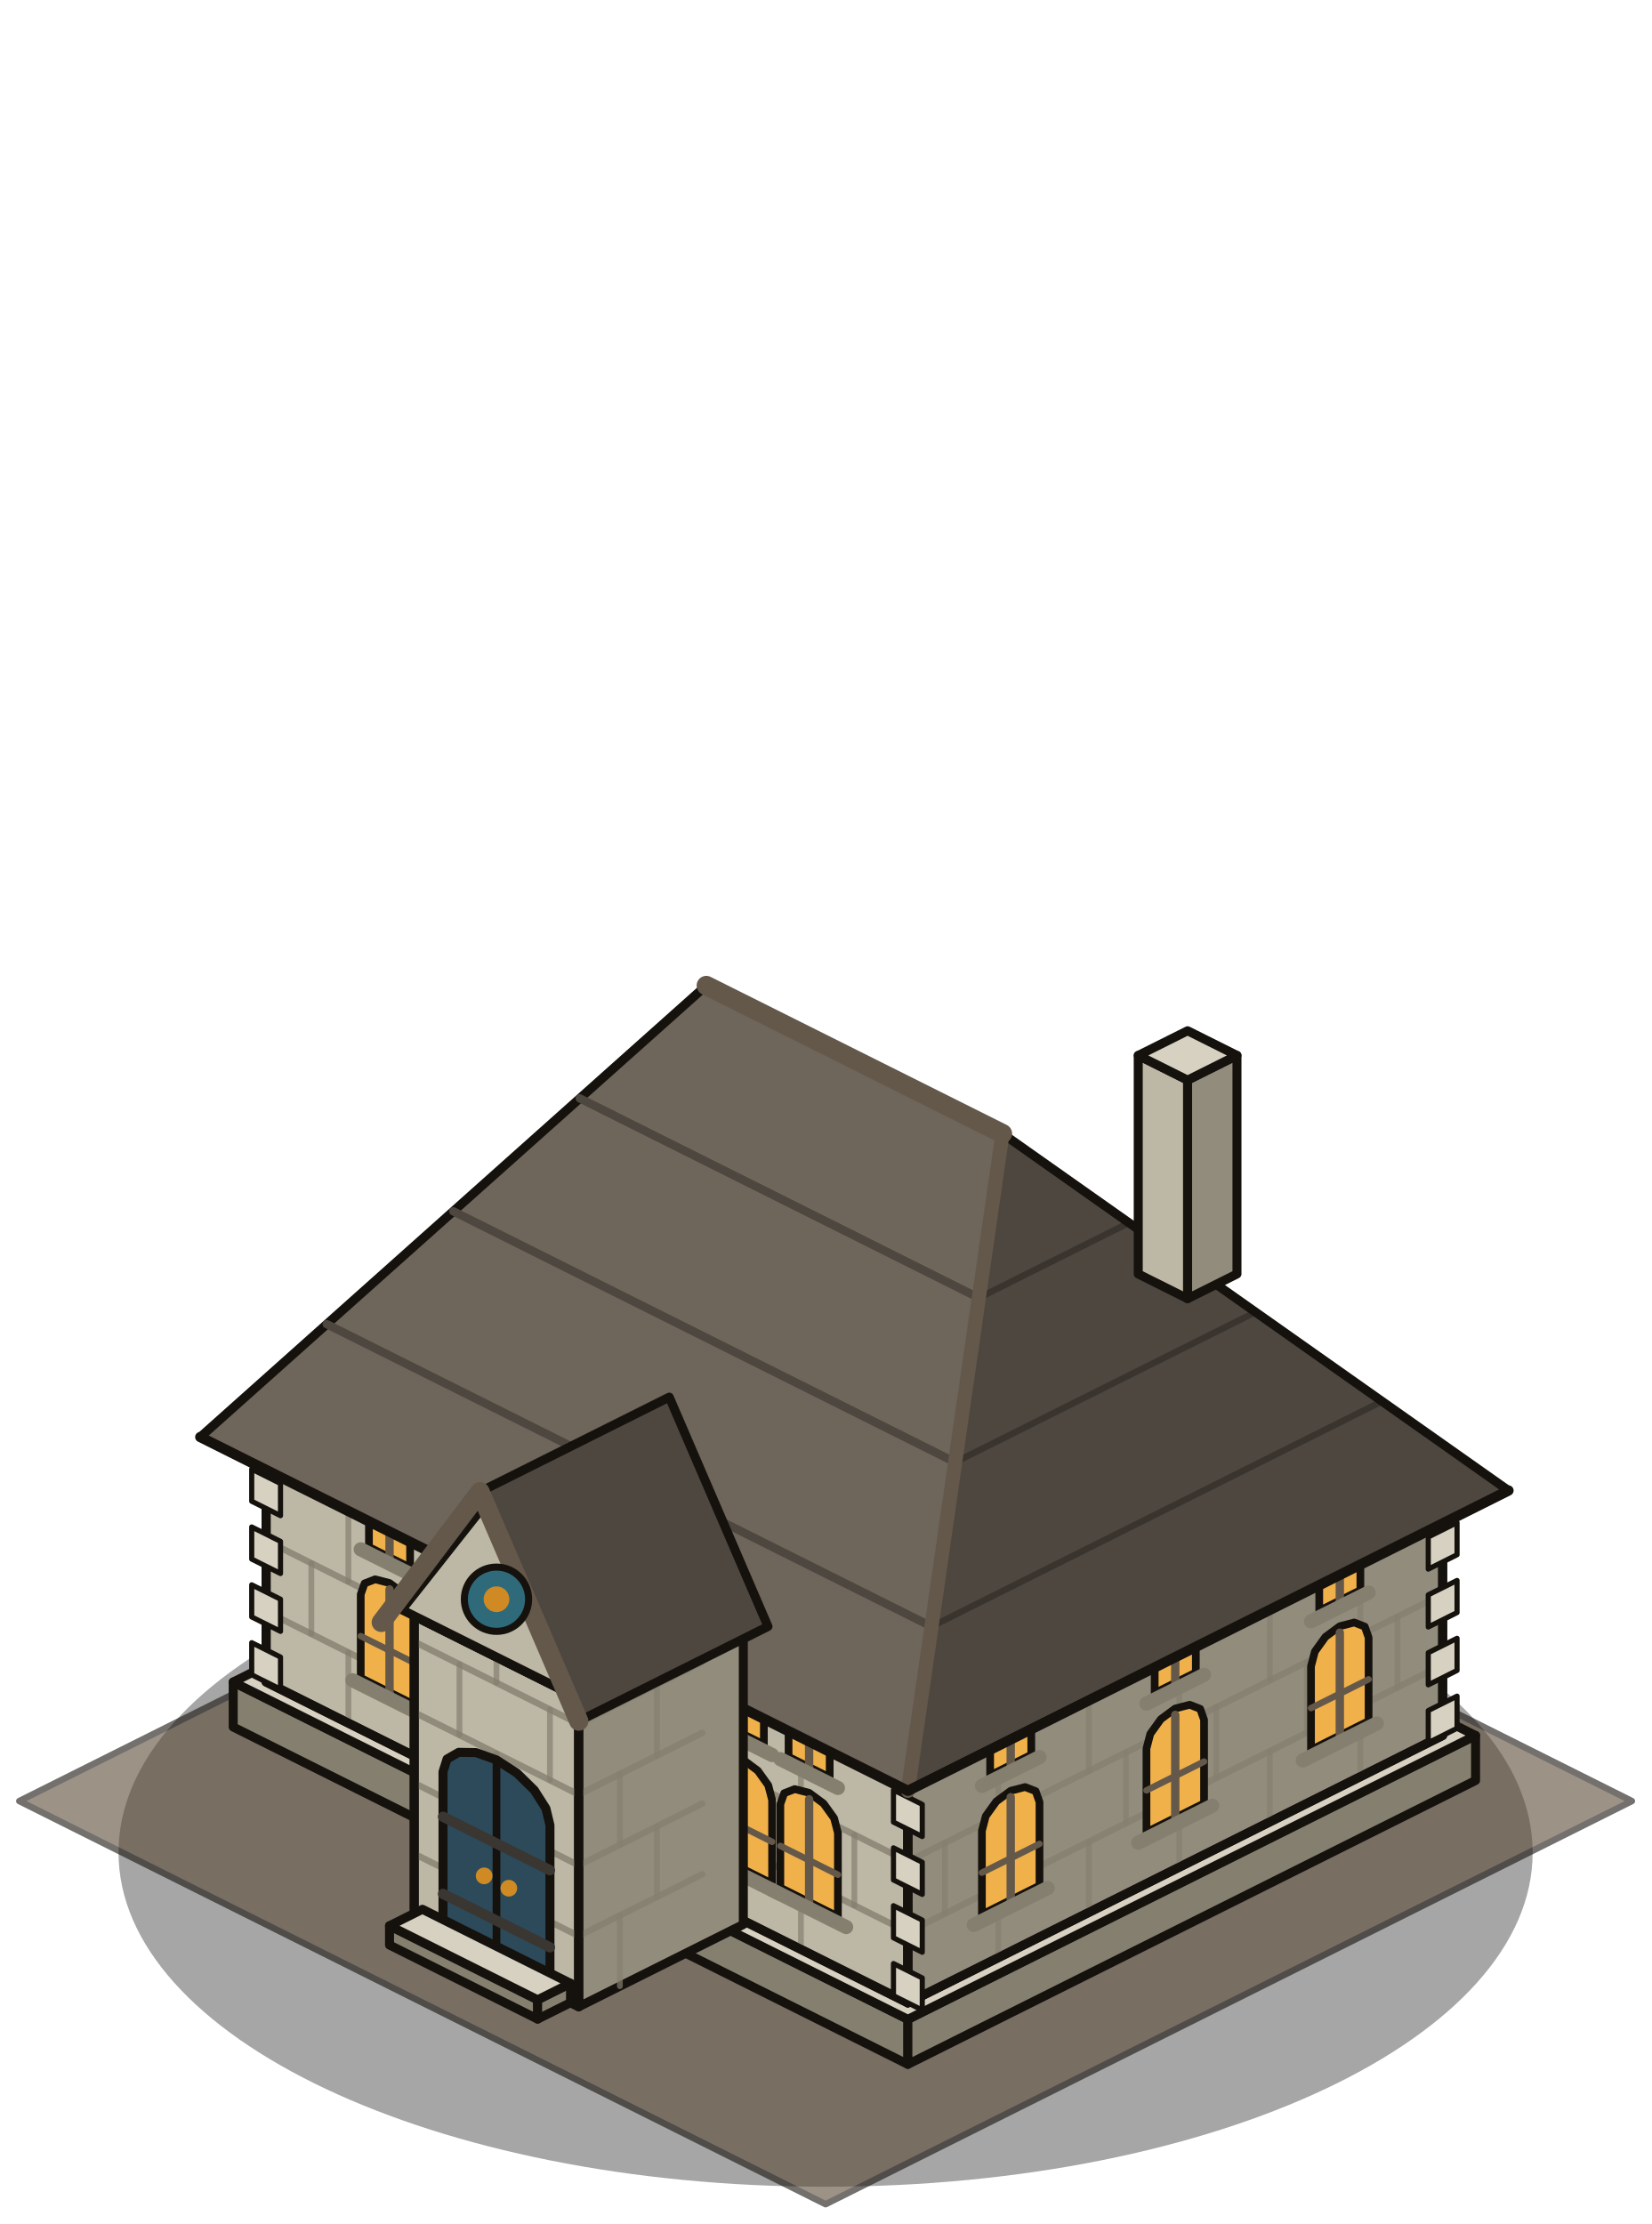
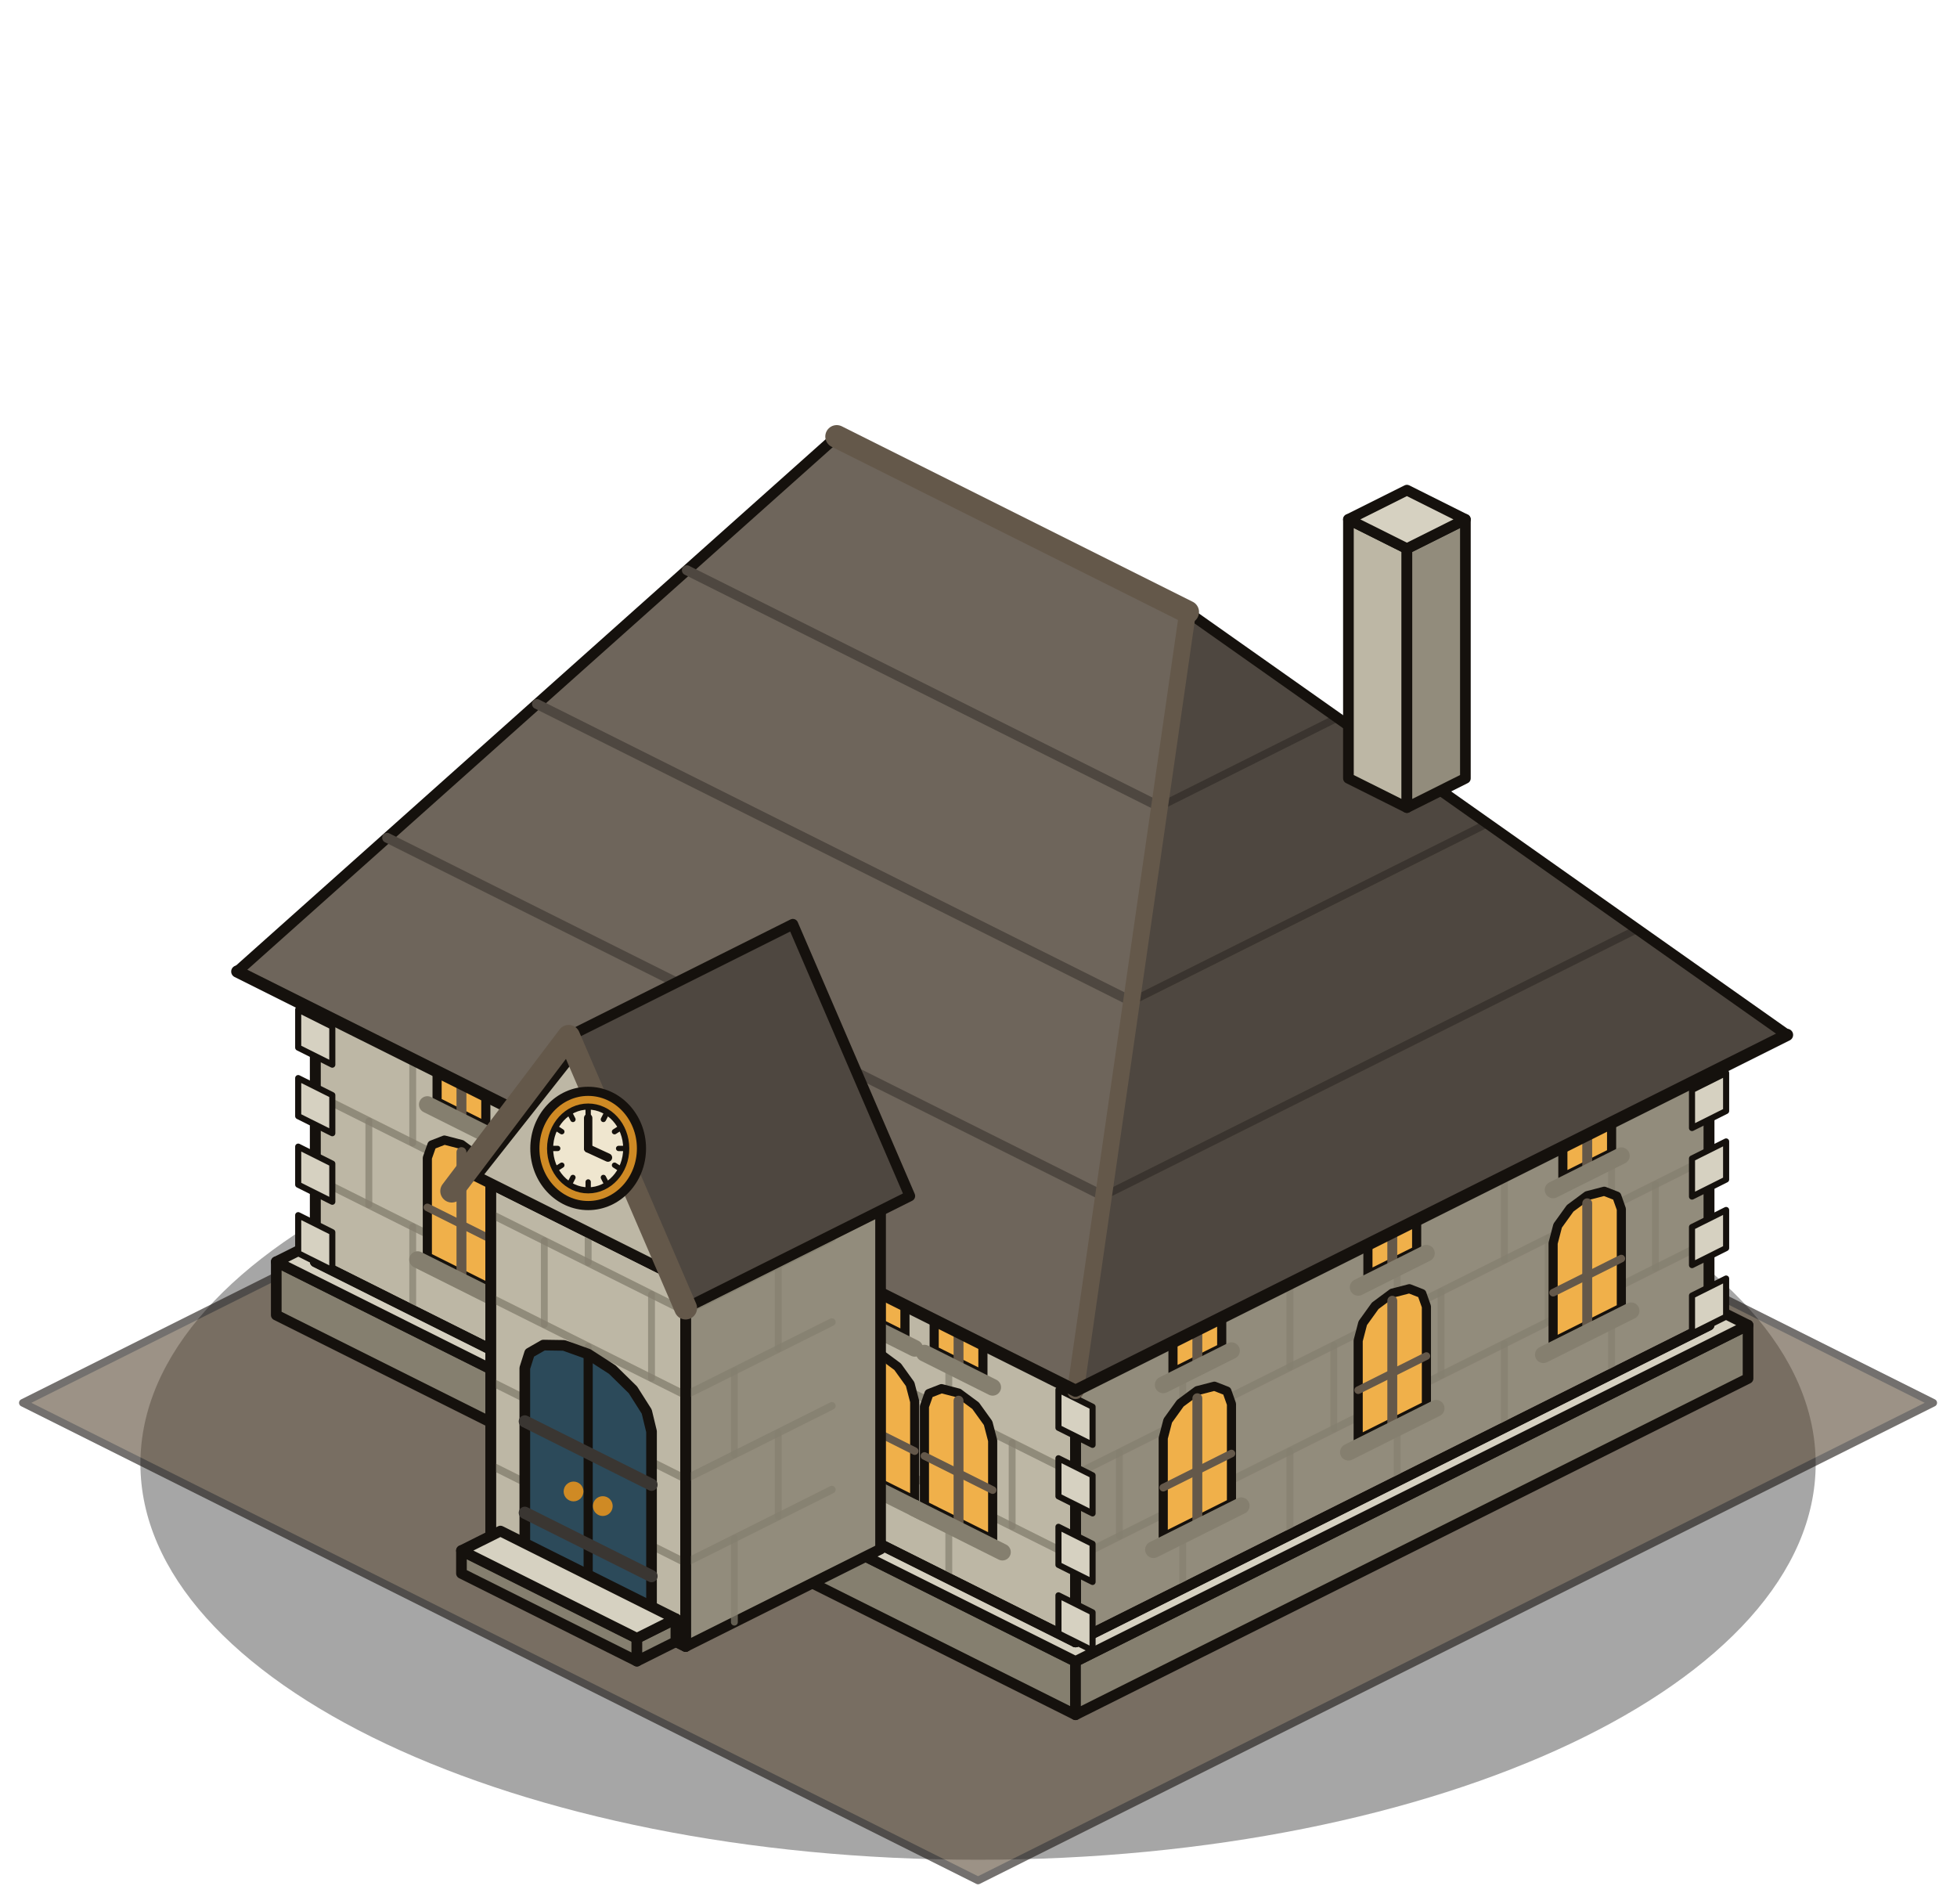
- <svg xmlns="http://www.w3.org/2000/svg" width="514" height="692" viewBox="-128.44 -280.2 257 346">
+ <svg xmlns="http://www.w3.org/2000/svg" width="514" height="500" viewBox="-128.44 -184.2 257 250">
  <ellipse cx="0" cy="8" rx="110" ry="52" fill="#000" opacity="0.35" />
  <polygon points="0,-62.72 125.44,0 0,62.72 -125.44,0" fill="#5a4a36" stroke="#15110d" stroke-width="1.0" stroke-linejoin="round" opacity="0.6" />
  <polygon points="-92.16,-11.52 12.8,40.96 12.8,33.96 -92.16,-18.52" fill="#857f6f" stroke="#15110d" stroke-width="1.4" stroke-linejoin="round" />
  <polygon points="12.8,40.96 101.12,-3.2 101.12,-10.2 12.8,33.96" fill="#857f6f" stroke="#15110d" stroke-width="1.4" stroke-linejoin="round" />
  <polygon points="-3.84,-62.68 101.12,-10.2 12.8,33.96 -92.16,-18.52" fill="#d6d1c1" stroke="#15110d" stroke-width="1.4" stroke-linejoin="round" />
  <polygon points="-87.04,-18.52 12.8,31.4 12.8,-13.6 -87.04,-63.52" fill="#bdb7a5" stroke="#15110d" stroke-width="1.4" stroke-linejoin="round" />
  <polygon points="12.8,31.4 96,-10.2 96,-55.2 12.8,-13.6" fill="#928c7c" stroke="#15110d" stroke-width="1.4" stroke-linejoin="round" />
  <polygon points="-3.84,-105.12 96,-55.2 12.8,-13.6 -87.04,-63.52" fill="#d6d1c1" stroke="#15110d" stroke-width="1.4" stroke-linejoin="round" />
  <polyline points="-87.04,-29.52 12.8,20.4" fill="none" stroke="#857f6f" stroke-width="1.0" stroke-linecap="round" stroke-linejoin="round" opacity="0.8" />
  <polyline points="-87.04,-40.52 12.8,9.4" fill="none" stroke="#857f6f" stroke-width="1.0" stroke-linecap="round" stroke-linejoin="round" opacity="0.8" />
  <polyline points="-87.04,-51.52 12.8,-1.6" fill="none" stroke="#857f6f" stroke-width="1.0" stroke-linecap="round" stroke-linejoin="round" opacity="0.8" />
  <polyline points="-74.24,-12.12 -74.24,-23.12" fill="none" stroke="#857f6f" stroke-width="0.9" stroke-linecap="round" stroke-linejoin="round" opacity="0.7" />
  <polyline points="-60.16,-5.08 -60.16,-16.08" fill="none" stroke="#857f6f" stroke-width="0.9" stroke-linecap="round" stroke-linejoin="round" opacity="0.7" />
  <polyline points="-46.08,1.96 -46.08,-9.04" fill="none" stroke="#857f6f" stroke-width="0.9" stroke-linecap="round" stroke-linejoin="round" opacity="0.7" />
  <polyline points="-32,9 -32,-2" fill="none" stroke="#857f6f" stroke-width="0.9" stroke-linecap="round" stroke-linejoin="round" opacity="0.7" />
  <polyline points="-17.92,16.04 -17.92,5.04" fill="none" stroke="#857f6f" stroke-width="0.9" stroke-linecap="round" stroke-linejoin="round" opacity="0.7" />
  <polyline points="-3.84,23.08 -3.84,12.08" fill="none" stroke="#857f6f" stroke-width="0.9" stroke-linecap="round" stroke-linejoin="round" opacity="0.7" />
  <polyline points="-80,-26 -80,-37" fill="none" stroke="#857f6f" stroke-width="0.9" stroke-linecap="round" stroke-linejoin="round" opacity="0.7" />
  <polyline points="-65.92,-18.96 -65.92,-29.96" fill="none" stroke="#857f6f" stroke-width="0.9" stroke-linecap="round" stroke-linejoin="round" opacity="0.7" />
  <polyline points="-51.84,-11.92 -51.84,-22.92" fill="none" stroke="#857f6f" stroke-width="0.9" stroke-linecap="round" stroke-linejoin="round" opacity="0.7" />
  <polyline points="-37.76,-4.88 -37.76,-15.88" fill="none" stroke="#857f6f" stroke-width="0.9" stroke-linecap="round" stroke-linejoin="round" opacity="0.7" />
  <polyline points="-23.68,2.16 -23.68,-8.84" fill="none" stroke="#857f6f" stroke-width="0.9" stroke-linecap="round" stroke-linejoin="round" opacity="0.7" />
  <polyline points="-9.6,9.2 -9.6,-1.8" fill="none" stroke="#857f6f" stroke-width="0.9" stroke-linecap="round" stroke-linejoin="round" opacity="0.7" />
  <polyline points="4.48,16.24 4.48,5.24" fill="none" stroke="#857f6f" stroke-width="0.9" stroke-linecap="round" stroke-linejoin="round" opacity="0.7" />
  <polyline points="-74.24,-34.12 -74.24,-45.12" fill="none" stroke="#857f6f" stroke-width="0.9" stroke-linecap="round" stroke-linejoin="round" opacity="0.7" />
  <polyline points="-60.16,-27.08 -60.16,-38.08" fill="none" stroke="#857f6f" stroke-width="0.9" stroke-linecap="round" stroke-linejoin="round" opacity="0.7" />
  <polyline points="-46.08,-20.04 -46.08,-31.04" fill="none" stroke="#857f6f" stroke-width="0.9" stroke-linecap="round" stroke-linejoin="round" opacity="0.7" />
  <polyline points="-32,-13 -32,-24" fill="none" stroke="#857f6f" stroke-width="0.9" stroke-linecap="round" stroke-linejoin="round" opacity="0.7" />
  <polyline points="-17.92,-5.96 -17.92,-16.96" fill="none" stroke="#857f6f" stroke-width="0.9" stroke-linecap="round" stroke-linejoin="round" opacity="0.7" />
  <polyline points="-3.84,1.08 -3.84,-9.92" fill="none" stroke="#857f6f" stroke-width="0.9" stroke-linecap="round" stroke-linejoin="round" opacity="0.7" />
  <polyline points="-80,-48 -80,-59" fill="none" stroke="#857f6f" stroke-width="0.9" stroke-linecap="round" stroke-linejoin="round" opacity="0.7" />
  <polyline points="-65.92,-40.96 -65.92,-51.96" fill="none" stroke="#857f6f" stroke-width="0.9" stroke-linecap="round" stroke-linejoin="round" opacity="0.7" />
  <polyline points="-51.84,-33.92 -51.84,-44.92" fill="none" stroke="#857f6f" stroke-width="0.9" stroke-linecap="round" stroke-linejoin="round" opacity="0.7" />
  <polyline points="-37.76,-26.88 -37.76,-37.88" fill="none" stroke="#857f6f" stroke-width="0.9" stroke-linecap="round" stroke-linejoin="round" opacity="0.7" />
  <polyline points="-23.68,-19.84 -23.68,-30.84" fill="none" stroke="#857f6f" stroke-width="0.9" stroke-linecap="round" stroke-linejoin="round" opacity="0.7" />
  <polyline points="-9.6,-12.8 -9.6,-23.8" fill="none" stroke="#857f6f" stroke-width="0.9" stroke-linecap="round" stroke-linejoin="round" opacity="0.7" />
  <polyline points="4.48,-5.76 4.48,-16.76" fill="none" stroke="#857f6f" stroke-width="0.9" stroke-linecap="round" stroke-linejoin="round" opacity="0.7" />
  <polyline points="96,-21.2 12.8,20.4" fill="none" stroke="#857f6f" stroke-width="1.0" stroke-linecap="round" stroke-linejoin="round" opacity="0.8" />
  <polyline points="96,-32.2 12.8,9.4" fill="none" stroke="#857f6f" stroke-width="1.0" stroke-linecap="round" stroke-linejoin="round" opacity="0.8" />
  <polyline points="96,-43.2 12.8,-1.6" fill="none" stroke="#857f6f" stroke-width="1.0" stroke-linecap="round" stroke-linejoin="round" opacity="0.8" />
  <polyline points="83.2,-3.8 83.2,-14.8" fill="none" stroke="#857f6f" stroke-width="0.9" stroke-linecap="round" stroke-linejoin="round" opacity="0.7" />
  <polyline points="69.12,3.24 69.12,-7.76" fill="none" stroke="#857f6f" stroke-width="0.9" stroke-linecap="round" stroke-linejoin="round" opacity="0.7" />
  <polyline points="55.04,10.28 55.04,-0.72" fill="none" stroke="#857f6f" stroke-width="0.9" stroke-linecap="round" stroke-linejoin="round" opacity="0.7" />
  <polyline points="40.96,17.32 40.96,6.32" fill="none" stroke="#857f6f" stroke-width="0.9" stroke-linecap="round" stroke-linejoin="round" opacity="0.7" />
  <polyline points="26.88,24.36 26.88,13.36" fill="none" stroke="#857f6f" stroke-width="0.9" stroke-linecap="round" stroke-linejoin="round" opacity="0.7" />
  <polyline points="88.96,-17.68 88.96,-28.68" fill="none" stroke="#857f6f" stroke-width="0.9" stroke-linecap="round" stroke-linejoin="round" opacity="0.7" />
  <polyline points="74.88,-10.64 74.88,-21.64" fill="none" stroke="#857f6f" stroke-width="0.9" stroke-linecap="round" stroke-linejoin="round" opacity="0.7" />
  <polyline points="60.8,-3.6 60.8,-14.6" fill="none" stroke="#857f6f" stroke-width="0.9" stroke-linecap="round" stroke-linejoin="round" opacity="0.7" />
  <polyline points="46.72,3.44 46.72,-7.56" fill="none" stroke="#857f6f" stroke-width="0.9" stroke-linecap="round" stroke-linejoin="round" opacity="0.7" />
  <polyline points="32.64,10.48 32.64,-0.52" fill="none" stroke="#857f6f" stroke-width="0.9" stroke-linecap="round" stroke-linejoin="round" opacity="0.7" />
  <polyline points="18.56,17.52 18.56,6.52" fill="none" stroke="#857f6f" stroke-width="0.9" stroke-linecap="round" stroke-linejoin="round" opacity="0.7" />
  <polyline points="83.2,-25.8 83.2,-36.8" fill="none" stroke="#857f6f" stroke-width="0.9" stroke-linecap="round" stroke-linejoin="round" opacity="0.7" />
  <polyline points="69.12,-18.76 69.12,-29.76" fill="none" stroke="#857f6f" stroke-width="0.9" stroke-linecap="round" stroke-linejoin="round" opacity="0.7" />
  <polyline points="55.04,-11.72 55.04,-22.72" fill="none" stroke="#857f6f" stroke-width="0.9" stroke-linecap="round" stroke-linejoin="round" opacity="0.7" />
  <polyline points="40.96,-4.68 40.96,-15.68" fill="none" stroke="#857f6f" stroke-width="0.9" stroke-linecap="round" stroke-linejoin="round" opacity="0.7" />
  <polyline points="26.88,2.36 26.88,-8.64" fill="none" stroke="#857f6f" stroke-width="0.9" stroke-linecap="round" stroke-linejoin="round" opacity="0.7" />
  <polyline points="88.96,-39.68 88.96,-50.68" fill="none" stroke="#857f6f" stroke-width="0.9" stroke-linecap="round" stroke-linejoin="round" opacity="0.7" />
  <polyline points="74.88,-32.64 74.88,-43.64" fill="none" stroke="#857f6f" stroke-width="0.9" stroke-linecap="round" stroke-linejoin="round" opacity="0.7" />
  <polyline points="60.8,-25.6 60.8,-36.6" fill="none" stroke="#857f6f" stroke-width="0.9" stroke-linecap="round" stroke-linejoin="round" opacity="0.7" />
  <polyline points="46.72,-18.56 46.72,-29.56" fill="none" stroke="#857f6f" stroke-width="0.9" stroke-linecap="round" stroke-linejoin="round" opacity="0.7" />
  <polyline points="32.64,-11.52 32.64,-22.52" fill="none" stroke="#857f6f" stroke-width="0.9" stroke-linecap="round" stroke-linejoin="round" opacity="0.7" />
  <polyline points="18.56,-4.48 18.56,-15.48" fill="none" stroke="#857f6f" stroke-width="0.9" stroke-linecap="round" stroke-linejoin="round" opacity="0.7" />
  <polygon points="-87.04,-18.52 12.8,31.4 12.8,-13.6 -87.04,-63.52" fill="none" stroke="#15110d" stroke-width="1.4" stroke-linejoin="round" />
  <polygon points="96,-10.2 12.8,31.4 12.8,-13.6 96,-55.2" fill="none" stroke="#15110d" stroke-width="1.4" stroke-linejoin="round" />
  <polygon points="-72.32,-19.16 -63.36,-14.68 -63.36,-27.68 -63.96,-29.98 -65.6,-32.26 -67.84,-33.92 -70.08,-34.5 -71.72,-33.86 -72.32,-32.16" fill="#f0b04a" stroke="#15110d" stroke-width="1.2" stroke-linejoin="round" />
  <polyline points="-67.84,-16.92 -67.84,-32.92" fill="none" stroke="#64584a" stroke-width="1.3" stroke-linecap="round" stroke-linejoin="round" />
  <polyline points="-72.32,-25.66 -63.36,-21.18" fill="none" stroke="#64584a" stroke-width="1.0" stroke-linecap="round" stroke-linejoin="round" />
  <polyline points="-73.6,-18.8 -62.08,-13.04" fill="none" stroke="#857f6f" stroke-width="2.2" stroke-linecap="round" stroke-linejoin="round" />
  <polygon points="-59.52,-12.76 -50.56,-8.28 -50.56,-21.28 -51.16,-23.58 -52.8,-25.86 -55.04,-27.52 -57.28,-28.1 -58.92,-27.46 -59.52,-25.76" fill="#f0b04a" stroke="#15110d" stroke-width="1.2" stroke-linejoin="round" />
  <polyline points="-55.04,-10.52 -55.04,-26.52" fill="none" stroke="#64584a" stroke-width="1.3" stroke-linecap="round" stroke-linejoin="round" />
  <polyline points="-59.52,-19.26 -50.56,-14.78" fill="none" stroke="#64584a" stroke-width="1.0" stroke-linecap="round" stroke-linejoin="round" />
  <polyline points="-60.8,-12.4 -49.28,-6.64" fill="none" stroke="#857f6f" stroke-width="2.2" stroke-linecap="round" stroke-linejoin="round" />
  <polygon points="-17.28,8.36 -8.32,12.84 -8.32,-0.16 -8.92,-2.46 -10.56,-4.74 -12.8,-6.4 -15.04,-6.98 -16.68,-6.34 -17.28,-4.64" fill="#f0b04a" stroke="#15110d" stroke-width="1.2" stroke-linejoin="round" />
  <polyline points="-12.8,10.6 -12.8,-5.4" fill="none" stroke="#64584a" stroke-width="1.3" stroke-linecap="round" stroke-linejoin="round" />
  <polyline points="-17.28,1.86 -8.32,6.34" fill="none" stroke="#64584a" stroke-width="1.0" stroke-linecap="round" stroke-linejoin="round" />
  <polyline points="-18.56,8.72 -7.04,14.48" fill="none" stroke="#857f6f" stroke-width="2.2" stroke-linecap="round" stroke-linejoin="round" />
  <polygon points="-7.04,13.48 1.92,17.96 1.92,4.96 1.32,2.66 -0.32,0.38 -2.56,-1.28 -4.8,-1.86 -6.44,-1.22 -7.04,0.48" fill="#f0b04a" stroke="#15110d" stroke-width="1.2" stroke-linejoin="round" />
  <polyline points="-2.56,15.72 -2.56,-0.28" fill="none" stroke="#64584a" stroke-width="1.3" stroke-linecap="round" stroke-linejoin="round" />
  <polyline points="-7.04,6.98 1.92,11.46" fill="none" stroke="#64584a" stroke-width="1.0" stroke-linecap="round" stroke-linejoin="round" />
  <polyline points="-8.32,13.84 3.2,19.6" fill="none" stroke="#857f6f" stroke-width="2.2" stroke-linecap="round" stroke-linejoin="round" />
  <polygon points="84.48,-12.44 75.52,-7.96 75.52,-20.96 76.12,-23.26 77.76,-25.54 80,-27.2 82.24,-27.78 83.88,-27.14 84.48,-25.44" fill="#f0b04a" stroke="#15110d" stroke-width="1.2" stroke-linejoin="round" />
  <polyline points="80,-10.2 80,-26.2" fill="none" stroke="#64584a" stroke-width="1.3" stroke-linecap="round" stroke-linejoin="round" />
  <polyline points="84.48,-18.94 75.52,-14.46" fill="none" stroke="#64584a" stroke-width="1.0" stroke-linecap="round" stroke-linejoin="round" />
  <polyline points="85.76,-12.08 74.24,-6.32" fill="none" stroke="#857f6f" stroke-width="2.2" stroke-linecap="round" stroke-linejoin="round" />
  <polygon points="58.88,0.36 49.92,4.84 49.92,-8.16 50.52,-10.46 52.16,-12.74 54.4,-14.4 56.64,-14.98 58.28,-14.34 58.88,-12.64" fill="#f0b04a" stroke="#15110d" stroke-width="1.2" stroke-linejoin="round" />
  <polyline points="54.4,2.6 54.4,-13.4" fill="none" stroke="#64584a" stroke-width="1.3" stroke-linecap="round" stroke-linejoin="round" />
  <polyline points="58.88,-6.14 49.92,-1.66" fill="none" stroke="#64584a" stroke-width="1.0" stroke-linecap="round" stroke-linejoin="round" />
  <polyline points="60.16,0.72 48.64,6.48" fill="none" stroke="#857f6f" stroke-width="2.2" stroke-linecap="round" stroke-linejoin="round" />
  <polygon points="33.28,13.16 24.32,17.64 24.32,4.64 24.92,2.34 26.56,0.06 28.8,-1.6 31.04,-2.18 32.68,-1.54 33.28,0.16" fill="#f0b04a" stroke="#15110d" stroke-width="1.2" stroke-linejoin="round" />
  <polyline points="28.8,15.4 28.8,-0.6" fill="none" stroke="#64584a" stroke-width="1.3" stroke-linecap="round" stroke-linejoin="round" />
  <polyline points="33.28,6.66 24.32,11.14" fill="none" stroke="#64584a" stroke-width="1.0" stroke-linecap="round" stroke-linejoin="round" />
  <polyline points="34.56,13.52 23.04,19.28" fill="none" stroke="#857f6f" stroke-width="2.2" stroke-linecap="round" stroke-linejoin="round" />
  <polygon points="83.2,-32.8 76.8,-29.6 76.8,-37.6 83.2,-40.8" fill="#f0b04a" stroke="#15110d" stroke-width="1.2" stroke-linejoin="round" />
  <polyline points="80,-31.2 80,-39.2" fill="none" stroke="#64584a" stroke-width="1.3" stroke-linecap="round" stroke-linejoin="round" />
  <polyline points="83.2,-36.8 76.8,-33.6" fill="none" stroke="#64584a" stroke-width="1.0" stroke-linecap="round" stroke-linejoin="round" />
  <polyline points="84.48,-32.44 75.52,-27.96" fill="none" stroke="#857f6f" stroke-width="2.2" stroke-linecap="round" stroke-linejoin="round" />
  <polygon points="57.6,-20 51.2,-16.8 51.2,-24.8 57.6,-28" fill="#f0b04a" stroke="#15110d" stroke-width="1.2" stroke-linejoin="round" />
  <polyline points="54.4,-18.4 54.4,-26.4" fill="none" stroke="#64584a" stroke-width="1.3" stroke-linecap="round" stroke-linejoin="round" />
  <polyline points="57.6,-24 51.2,-20.8" fill="none" stroke="#64584a" stroke-width="1.0" stroke-linecap="round" stroke-linejoin="round" />
  <polyline points="58.88,-19.64 49.92,-15.16" fill="none" stroke="#857f6f" stroke-width="2.2" stroke-linecap="round" stroke-linejoin="round" />
  <polygon points="32,-7.2 25.6,-4 25.6,-12 32,-15.2" fill="#f0b04a" stroke="#15110d" stroke-width="1.2" stroke-linejoin="round" />
  <polyline points="28.8,-5.6 28.8,-13.6" fill="none" stroke="#64584a" stroke-width="1.3" stroke-linecap="round" stroke-linejoin="round" />
  <polyline points="32,-11.2 25.6,-8" fill="none" stroke="#64584a" stroke-width="1.0" stroke-linecap="round" stroke-linejoin="round" />
  <polyline points="33.28,-6.84 24.32,-2.36" fill="none" stroke="#857f6f" stroke-width="2.2" stroke-linecap="round" stroke-linejoin="round" />
  <polygon points="-71.04,-39.52 -64.64,-36.32 -64.64,-44.32 -71.04,-47.52" fill="#f0b04a" stroke="#15110d" stroke-width="1.2" stroke-linejoin="round" />
  <polyline points="-67.84,-37.92 -67.84,-45.92" fill="none" stroke="#64584a" stroke-width="1.3" stroke-linecap="round" stroke-linejoin="round" />
  <polyline points="-71.04,-43.52 -64.64,-40.32" fill="none" stroke="#64584a" stroke-width="1.0" stroke-linecap="round" stroke-linejoin="round" />
  <polyline points="-72.32,-39.16 -63.36,-34.68" fill="none" stroke="#857f6f" stroke-width="2.2" stroke-linecap="round" stroke-linejoin="round" />
  <polygon points="-58.24,-33.12 -51.84,-29.92 -51.84,-37.92 -58.24,-41.12" fill="#f0b04a" stroke="#15110d" stroke-width="1.2" stroke-linejoin="round" />
  <polyline points="-55.04,-31.52 -55.04,-39.52" fill="none" stroke="#64584a" stroke-width="1.3" stroke-linecap="round" stroke-linejoin="round" />
  <polyline points="-58.24,-37.12 -51.84,-33.92" fill="none" stroke="#64584a" stroke-width="1.0" stroke-linecap="round" stroke-linejoin="round" />
  <polyline points="-59.52,-32.76 -50.56,-28.28" fill="none" stroke="#857f6f" stroke-width="2.2" stroke-linecap="round" stroke-linejoin="round" />
  <polygon points="-16,-12 -9.6,-8.8 -9.6,-16.8 -16,-20" fill="#f0b04a" stroke="#15110d" stroke-width="1.2" stroke-linejoin="round" />
  <polyline points="-12.8,-10.4 -12.8,-18.4" fill="none" stroke="#64584a" stroke-width="1.3" stroke-linecap="round" stroke-linejoin="round" />
  <polyline points="-16,-16 -9.6,-12.8" fill="none" stroke="#64584a" stroke-width="1.0" stroke-linecap="round" stroke-linejoin="round" />
  <polyline points="-17.28,-11.64 -8.32,-7.16" fill="none" stroke="#857f6f" stroke-width="2.2" stroke-linecap="round" stroke-linejoin="round" />
  <polygon points="-5.76,-6.88 0.64,-3.68 0.64,-11.68 -5.76,-14.88" fill="#f0b04a" stroke="#15110d" stroke-width="1.2" stroke-linejoin="round" />
  <polyline points="-2.56,-5.28 -2.56,-13.28" fill="none" stroke="#64584a" stroke-width="1.3" stroke-linecap="round" stroke-linejoin="round" />
  <polyline points="-5.76,-10.88 0.64,-7.68" fill="none" stroke="#64584a" stroke-width="1.0" stroke-linecap="round" stroke-linejoin="round" />
  <polyline points="-7.04,-6.52 1.92,-2.04" fill="none" stroke="#857f6f" stroke-width="2.2" stroke-linecap="round" stroke-linejoin="round" />
  <polygon points="-89.28,-19.64 -84.8,-17.4 -84.8,-22.4 -89.28,-24.64" fill="#d6d1c1" stroke="#15110d" stroke-width="0.8" stroke-linejoin="round" />
  <polygon points="-89.28,-28.64 -84.8,-26.4 -84.8,-31.4 -89.28,-33.64" fill="#d6d1c1" stroke="#15110d" stroke-width="0.8" stroke-linejoin="round" />
  <polygon points="-89.28,-37.64 -84.8,-35.4 -84.8,-40.4 -89.28,-42.64" fill="#d6d1c1" stroke="#15110d" stroke-width="0.8" stroke-linejoin="round" />
  <polygon points="-89.28,-46.64 -84.8,-44.4 -84.8,-49.4 -89.28,-51.64" fill="#d6d1c1" stroke="#15110d" stroke-width="0.8" stroke-linejoin="round" />
  <polygon points="-89.28,-55.64 -84.8,-53.4 -84.8,-58.4 -89.28,-60.64" fill="#d6d1c1" stroke="#15110d" stroke-width="0.8" stroke-linejoin="round" />
  <polygon points="10.56,30.28 15.04,32.52 15.04,27.52 10.56,25.28" fill="#d6d1c1" stroke="#15110d" stroke-width="0.8" stroke-linejoin="round" />
  <polygon points="10.56,21.28 15.04,23.52 15.04,18.52 10.56,16.28" fill="#d6d1c1" stroke="#15110d" stroke-width="0.8" stroke-linejoin="round" />
  <polygon points="10.56,12.28 15.04,14.52 15.04,9.52 10.56,7.28" fill="#d6d1c1" stroke="#15110d" stroke-width="0.8" stroke-linejoin="round" />
  <polygon points="10.56,3.28 15.04,5.52 15.04,0.52 10.56,-1.72" fill="#d6d1c1" stroke="#15110d" stroke-width="0.8" stroke-linejoin="round" />
  <polygon points="10.56,-5.72 15.04,-3.48 15.04,-8.48 10.56,-10.72" fill="#d6d1c1" stroke="#15110d" stroke-width="0.8" stroke-linejoin="round" />
  <polygon points="98.24,-11.32 93.76,-9.08 93.76,-14.08 98.24,-16.32" fill="#d6d1c1" stroke="#15110d" stroke-width="0.8" stroke-linejoin="round" />
  <polygon points="98.24,-20.32 93.76,-18.08 93.76,-23.08 98.24,-25.32" fill="#d6d1c1" stroke="#15110d" stroke-width="0.8" stroke-linejoin="round" />
  <polygon points="98.24,-29.32 93.76,-27.08 93.76,-32.08 98.24,-34.32" fill="#d6d1c1" stroke="#15110d" stroke-width="0.8" stroke-linejoin="round" />
  <polygon points="98.24,-38.32 93.76,-36.08 93.76,-41.08 98.24,-43.32" fill="#d6d1c1" stroke="#15110d" stroke-width="0.8" stroke-linejoin="round" />
  <polygon points="98.24,-47.32 93.76,-45.08 93.76,-50.08 98.24,-52.32" fill="#d6d1c1" stroke="#15110d" stroke-width="0.8" stroke-linejoin="round" />
  <polyline points="-87.04,-61.52 12.8,-11.6 96,-53.2" fill="none" stroke="#64584a" stroke-width="3" stroke-linecap="round" stroke-linejoin="round" />
  <polygon points="-18.56,-126.88 27.52,-103.84 12.8,-1.59 -97.28,-56.63" fill="#6e655b" stroke="#15110d" stroke-width="1.4" stroke-linejoin="round" />
  <polygon points="27.52,-103.84 106.24,-48.31 12.8,-1.59" fill="#4e4740" stroke="#15110d" stroke-width="1.4" stroke-linejoin="round" />
  <polyline points="-38.24,-109.32 23.84,-78.28" fill="none" stroke="#4e4740" stroke-width="1.3" stroke-linecap="round" stroke-linejoin="round" />
  <polyline points="47.2,-89.96 23.84,-78.28" fill="none" stroke="#15110d" stroke-width="1.0" stroke-linecap="round" stroke-linejoin="round" opacity="0.35" />
  <polyline points="-57.92,-91.75 20.16,-52.71" fill="none" stroke="#4e4740" stroke-width="1.3" stroke-linecap="round" stroke-linejoin="round" />
  <polyline points="66.88,-76.07 20.16,-52.71" fill="none" stroke="#15110d" stroke-width="1.0" stroke-linecap="round" stroke-linejoin="round" opacity="0.35" />
  <polyline points="-77.6,-74.19 16.48,-27.15" fill="none" stroke="#4e4740" stroke-width="1.3" stroke-linecap="round" stroke-linejoin="round" />
  <polyline points="86.56,-62.19 16.48,-27.15" fill="none" stroke="#15110d" stroke-width="1.0" stroke-linecap="round" stroke-linejoin="round" opacity="0.35" />
  <polyline points="-18.56,-126.88 27.52,-103.84" fill="none" stroke="#64584a" stroke-width="3" stroke-linecap="round" stroke-linejoin="round" />
  <polyline points="27.52,-103.84 12.8,-1.59" fill="none" stroke="#64584a" stroke-width="2.2" stroke-linecap="round" stroke-linejoin="round" />
  <polyline points="-97.28,-56.63 12.8,-1.59 106.24,-48.31" fill="none" stroke="#15110d" stroke-width="1.6" stroke-linecap="round" stroke-linejoin="round" />
  <polygon points="48.64,-82 56.32,-78.16 56.32,-112.16 48.64,-116" fill="#bdb7a5" stroke="#15110d" stroke-width="1.4" stroke-linejoin="round" />
  <polygon points="56.32,-78.16 64,-82 64,-116 56.32,-112.16" fill="#928c7c" stroke="#15110d" stroke-width="1.4" stroke-linejoin="round" />
  <polygon points="56.32,-119.84 64,-116 56.32,-112.16 48.64,-116" fill="#d6d1c1" stroke="#15110d" stroke-width="1.4" stroke-linejoin="round" />
  <polygon points="-64,19.2 -38.4,32 -38.4,-16 -64,-28.8" fill="#bdb7a5" stroke="#15110d" stroke-width="1.4" stroke-linejoin="round" />
  <polygon points="-38.4,32 -12.8,19.2 -12.8,-28.8 -38.4,-16" fill="#928c7c" stroke="#15110d" stroke-width="1.4" stroke-linejoin="round" />
  <polygon points="-38.4,-41.6 -12.8,-28.8 -38.4,-16 -64,-28.8" fill="#d6d1c1" stroke="#15110d" stroke-width="1.4" stroke-linejoin="round" />
  <polyline points="-64,8.2 -38.4,21" fill="none" stroke="#857f6f" stroke-width="1.0" stroke-linecap="round" stroke-linejoin="round" opacity="0.8" />
  <polyline points="-64,-2.8 -38.4,10" fill="none" stroke="#857f6f" stroke-width="1.0" stroke-linecap="round" stroke-linejoin="round" opacity="0.8" />
  <polyline points="-64,-13.8 -38.4,-1" fill="none" stroke="#857f6f" stroke-width="1.0" stroke-linecap="round" stroke-linejoin="round" opacity="0.8" />
  <polyline points="-64,-24.8 -38.4,-12" fill="none" stroke="#857f6f" stroke-width="1.0" stroke-linecap="round" stroke-linejoin="round" opacity="0.8" />
  <polyline points="-51.2,25.6 -51.2,14.6" fill="none" stroke="#857f6f" stroke-width="0.9" stroke-linecap="round" stroke-linejoin="round" opacity="0.7" />
  <polyline points="-56.96,11.72 -56.96,0.72" fill="none" stroke="#857f6f" stroke-width="0.9" stroke-linecap="round" stroke-linejoin="round" opacity="0.7" />
  <polyline points="-42.88,18.76 -42.88,7.76" fill="none" stroke="#857f6f" stroke-width="0.9" stroke-linecap="round" stroke-linejoin="round" opacity="0.7" />
  <polyline points="-51.2,3.6 -51.2,-7.4" fill="none" stroke="#857f6f" stroke-width="0.9" stroke-linecap="round" stroke-linejoin="round" opacity="0.7" />
  <polyline points="-56.96,-10.28 -56.96,-21.28" fill="none" stroke="#857f6f" stroke-width="0.9" stroke-linecap="round" stroke-linejoin="round" opacity="0.7" />
  <polyline points="-42.88,-3.24 -42.88,-14.24" fill="none" stroke="#857f6f" stroke-width="0.9" stroke-linecap="round" stroke-linejoin="round" opacity="0.7" />
  <polyline points="-51.2,-18.4 -51.2,-22.4" fill="none" stroke="#857f6f" stroke-width="0.9" stroke-linecap="round" stroke-linejoin="round" opacity="0.7" />
  <polyline points="-19.2,11.4 -38.4,21" fill="none" stroke="#857f6f" stroke-width="1.0" stroke-linecap="round" stroke-linejoin="round" opacity="0.8" />
  <polyline points="-19.2,0.4 -38.4,10" fill="none" stroke="#857f6f" stroke-width="1.0" stroke-linecap="round" stroke-linejoin="round" opacity="0.8" />
  <polyline points="-19.2,-10.6 -38.4,-1" fill="none" stroke="#857f6f" stroke-width="1.0" stroke-linecap="round" stroke-linejoin="round" opacity="0.8" />
  <polyline points="-19.2,-21.6 -38.4,-12" fill="none" stroke="#857f6f" stroke-width="1.0" stroke-linecap="round" stroke-linejoin="round" opacity="0.8" />
  <polyline points="-32,28.8 -32,17.8" fill="none" stroke="#857f6f" stroke-width="0.9" stroke-linecap="round" stroke-linejoin="round" opacity="0.7" />
  <polyline points="-26.24,14.92 -26.24,3.92" fill="none" stroke="#857f6f" stroke-width="0.9" stroke-linecap="round" stroke-linejoin="round" opacity="0.7" />
  <polyline points="-32,6.8 -32,-4.2" fill="none" stroke="#857f6f" stroke-width="0.9" stroke-linecap="round" stroke-linejoin="round" opacity="0.7" />
  <polyline points="-26.24,-7.08 -26.24,-18.08" fill="none" stroke="#857f6f" stroke-width="0.9" stroke-linecap="round" stroke-linejoin="round" opacity="0.7" />
  <polyline points="-32,-15.2 -32,-19.2" fill="none" stroke="#857f6f" stroke-width="0.9" stroke-linecap="round" stroke-linejoin="round" opacity="0.7" />
  <polygon points="-64,19.2 -38.4,32 -38.4,-16 -64,-28.8" fill="none" stroke="#15110d" stroke-width="1.4" stroke-linejoin="round" />
  <polygon points="-65.92,-29.76 -51.2,-48.4 -36.48,-15.04" fill="#bdb7a5" stroke="#15110d" stroke-width="1.4" stroke-linejoin="round" />
  <polygon points="-38.4,-12.44 -53.76,-48.12 -24.32,-62.84 -8.96,-27.16" fill="#4e4740" stroke="#15110d" stroke-width="1.4" stroke-linejoin="round" />
  <polyline points="-69.12,-27.8 -53.76,-48.12 -38.4,-12.44" fill="none" stroke="#64584a" stroke-width="3" stroke-linecap="round" stroke-linejoin="round" />
-   <ellipse cx="-51.2" cy="-31.4" rx="5" ry="5" fill="#2f6a7a" stroke="#15110d" stroke-width="1.1" />
-   <ellipse cx="-51.2" cy="-31.4" rx="2" ry="2" fill="#cf8a24" />
+   <ellipse cx="-51.2" cy="-33.4" rx="7" ry="7.5" fill="#cf8a24" stroke="#15110d" stroke-width="1.2" />
+   <ellipse cx="-51.2" cy="-33.4" rx="5" ry="5.5" fill="#efe6cf" stroke="#15110d" stroke-width="0.8" />
+   <polyline points="-47.2,-33.4 -46.4,-33.4" fill="none" stroke="#15110d" stroke-width="0.7" stroke-linecap="round" stroke-linejoin="round" />
+   <polyline points="-47.74,-31.2 -47.04,-30.75" fill="none" stroke="#15110d" stroke-width="0.7" stroke-linecap="round" stroke-linejoin="round" />
+   <polyline points="-49.2,-29.59 -48.8,-28.81" fill="none" stroke="#15110d" stroke-width="0.7" stroke-linecap="round" stroke-linejoin="round" />
+   <polyline points="-51.2,-29 -51.2,-28.1" fill="none" stroke="#15110d" stroke-width="0.7" stroke-linecap="round" stroke-linejoin="round" />
+   <polyline points="-53.2,-29.59 -53.6,-28.81" fill="none" stroke="#15110d" stroke-width="0.7" stroke-linecap="round" stroke-linejoin="round" />
+   <polyline points="-54.66,-31.2 -55.36,-30.75" fill="none" stroke="#15110d" stroke-width="0.7" stroke-linecap="round" stroke-linejoin="round" />
+   <polyline points="-55.2,-33.4 -56,-33.4" fill="none" stroke="#15110d" stroke-width="0.7" stroke-linecap="round" stroke-linejoin="round" />
+   <polyline points="-54.66,-35.6 -55.36,-36.05" fill="none" stroke="#15110d" stroke-width="0.7" stroke-linecap="round" stroke-linejoin="round" />
+   <polyline points="-53.2,-37.21 -53.6,-37.99" fill="none" stroke="#15110d" stroke-width="0.7" stroke-linecap="round" stroke-linejoin="round" />
+   <polyline points="-51.2,-37.8 -51.2,-38.7" fill="none" stroke="#15110d" stroke-width="0.7" stroke-linecap="round" stroke-linejoin="round" />
+   <polyline points="-49.2,-37.21 -48.8,-37.99" fill="none" stroke="#15110d" stroke-width="0.7" stroke-linecap="round" stroke-linejoin="round" />
+   <polyline points="-47.74,-35.6 -47.04,-36.05" fill="none" stroke="#15110d" stroke-width="0.7" stroke-linecap="round" stroke-linejoin="round" />
+   <polyline points="-51.2,-33.4 -51.2,-37.4" fill="none" stroke="#15110d" stroke-width="1.1" stroke-linecap="round" stroke-linejoin="round" />
+   <polyline points="-51.2,-33.4 -48.6,-32.2" fill="none" stroke="#15110d" stroke-width="1.1" stroke-linecap="round" stroke-linejoin="round" />
  <polygon points="-59.52,21.44 -42.88,29.76 -42.88,3.76 -43.51,1.15 -45.32,-1.7 -48.02,-4.35 -51.2,-6.4 -54.38,-7.54 -57.08,-7.58 -58.89,-6.54 -59.52,-4.56" fill="#2c4a5a" stroke="#15110d" stroke-width="1.4" stroke-linejoin="round" />
  <polyline points="-51.2,25.6 -51.2,-6.4" fill="none" stroke="#15110d" stroke-width="1.2" stroke-linecap="round" stroke-linejoin="round" />
  <polyline points="-59.52,14.44 -42.88,22.76" fill="none" stroke="#3a3632" stroke-width="1.6" stroke-linecap="round" stroke-linejoin="round" />
  <polyline points="-59.52,2.44 -42.88,10.76" fill="none" stroke="#3a3632" stroke-width="1.6" stroke-linecap="round" stroke-linejoin="round" />
  <ellipse cx="-53.12" cy="11.64" rx="1.3" ry="1.3" fill="#cf8a24" />
  <ellipse cx="-49.28" cy="13.56" rx="1.3" ry="1.3" fill="#cf8a24" />
  <polygon points="-67.84,22.4 -44.8,33.92 -44.8,30.92 -67.84,19.4" fill="#857f6f" stroke="#15110d" stroke-width="1.4" stroke-linejoin="round" />
  <polygon points="-44.8,33.92 -39.68,31.36 -39.68,28.36 -44.8,30.92" fill="#857f6f" stroke="#15110d" stroke-width="1.4" stroke-linejoin="round" />
  <polygon points="-62.72,16.84 -39.68,28.36 -44.8,30.92 -67.84,19.4" fill="#d6d1c1" stroke="#15110d" stroke-width="1.4" stroke-linejoin="round" />
</svg>
